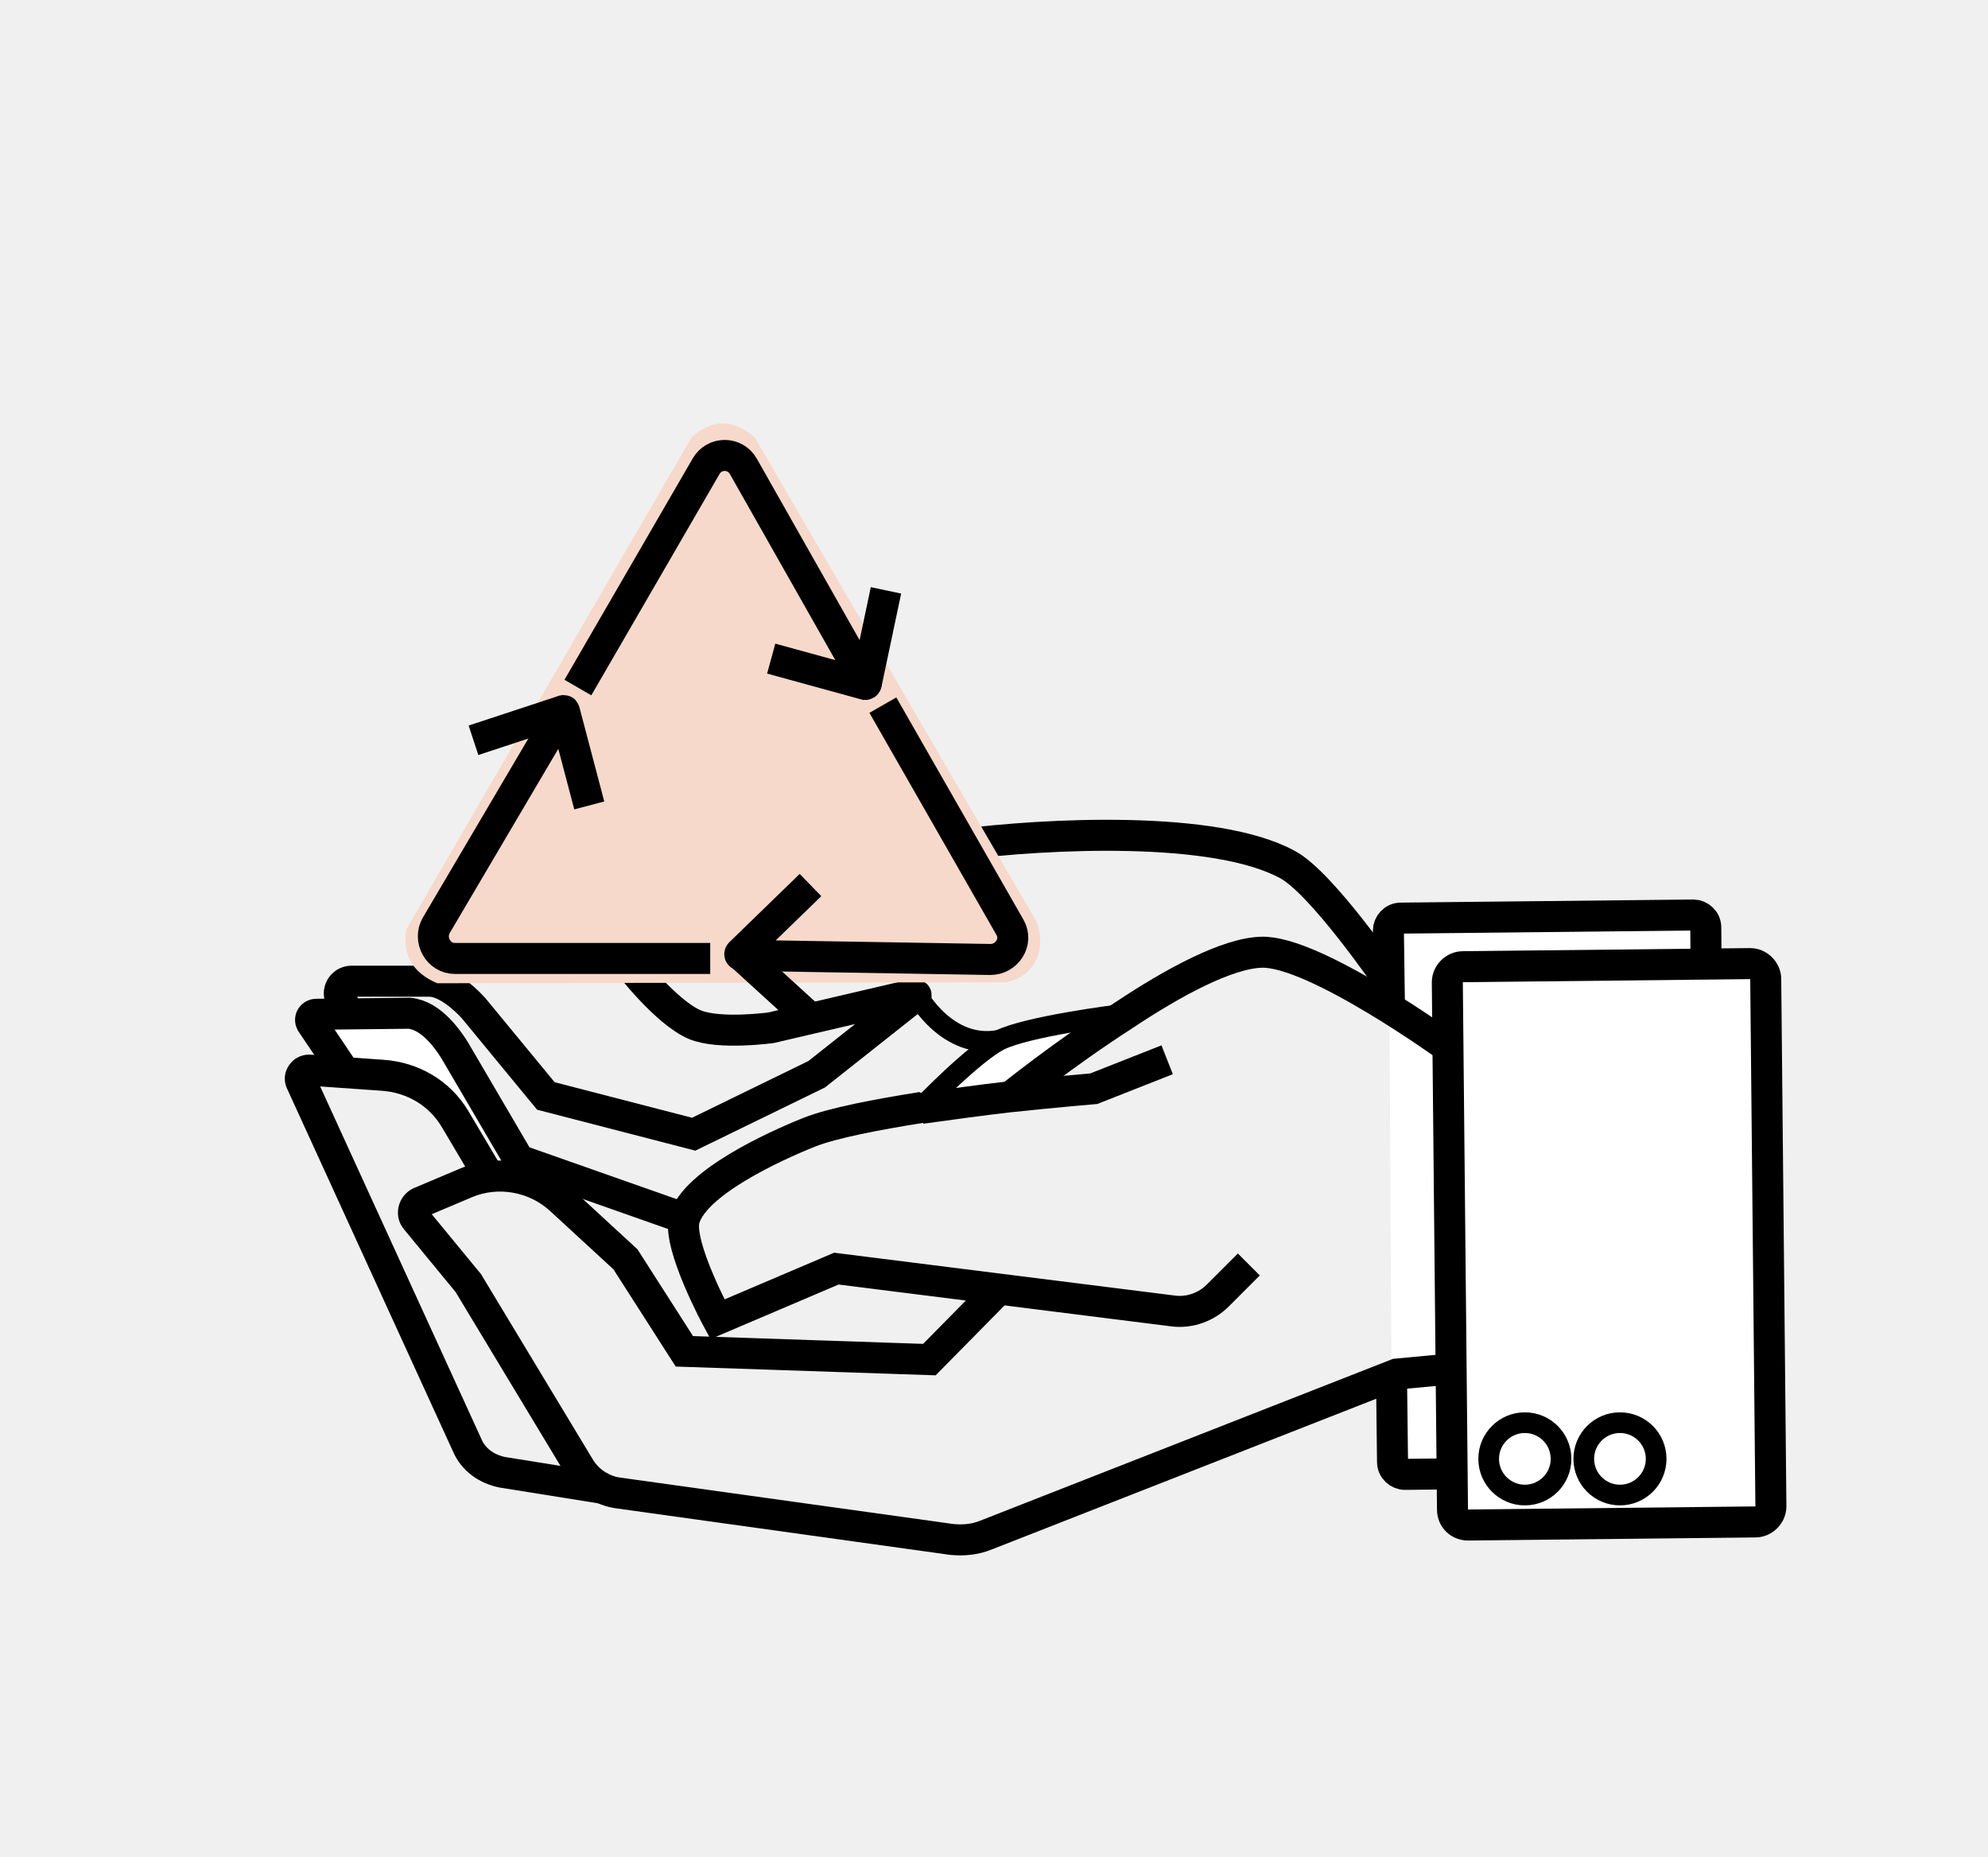
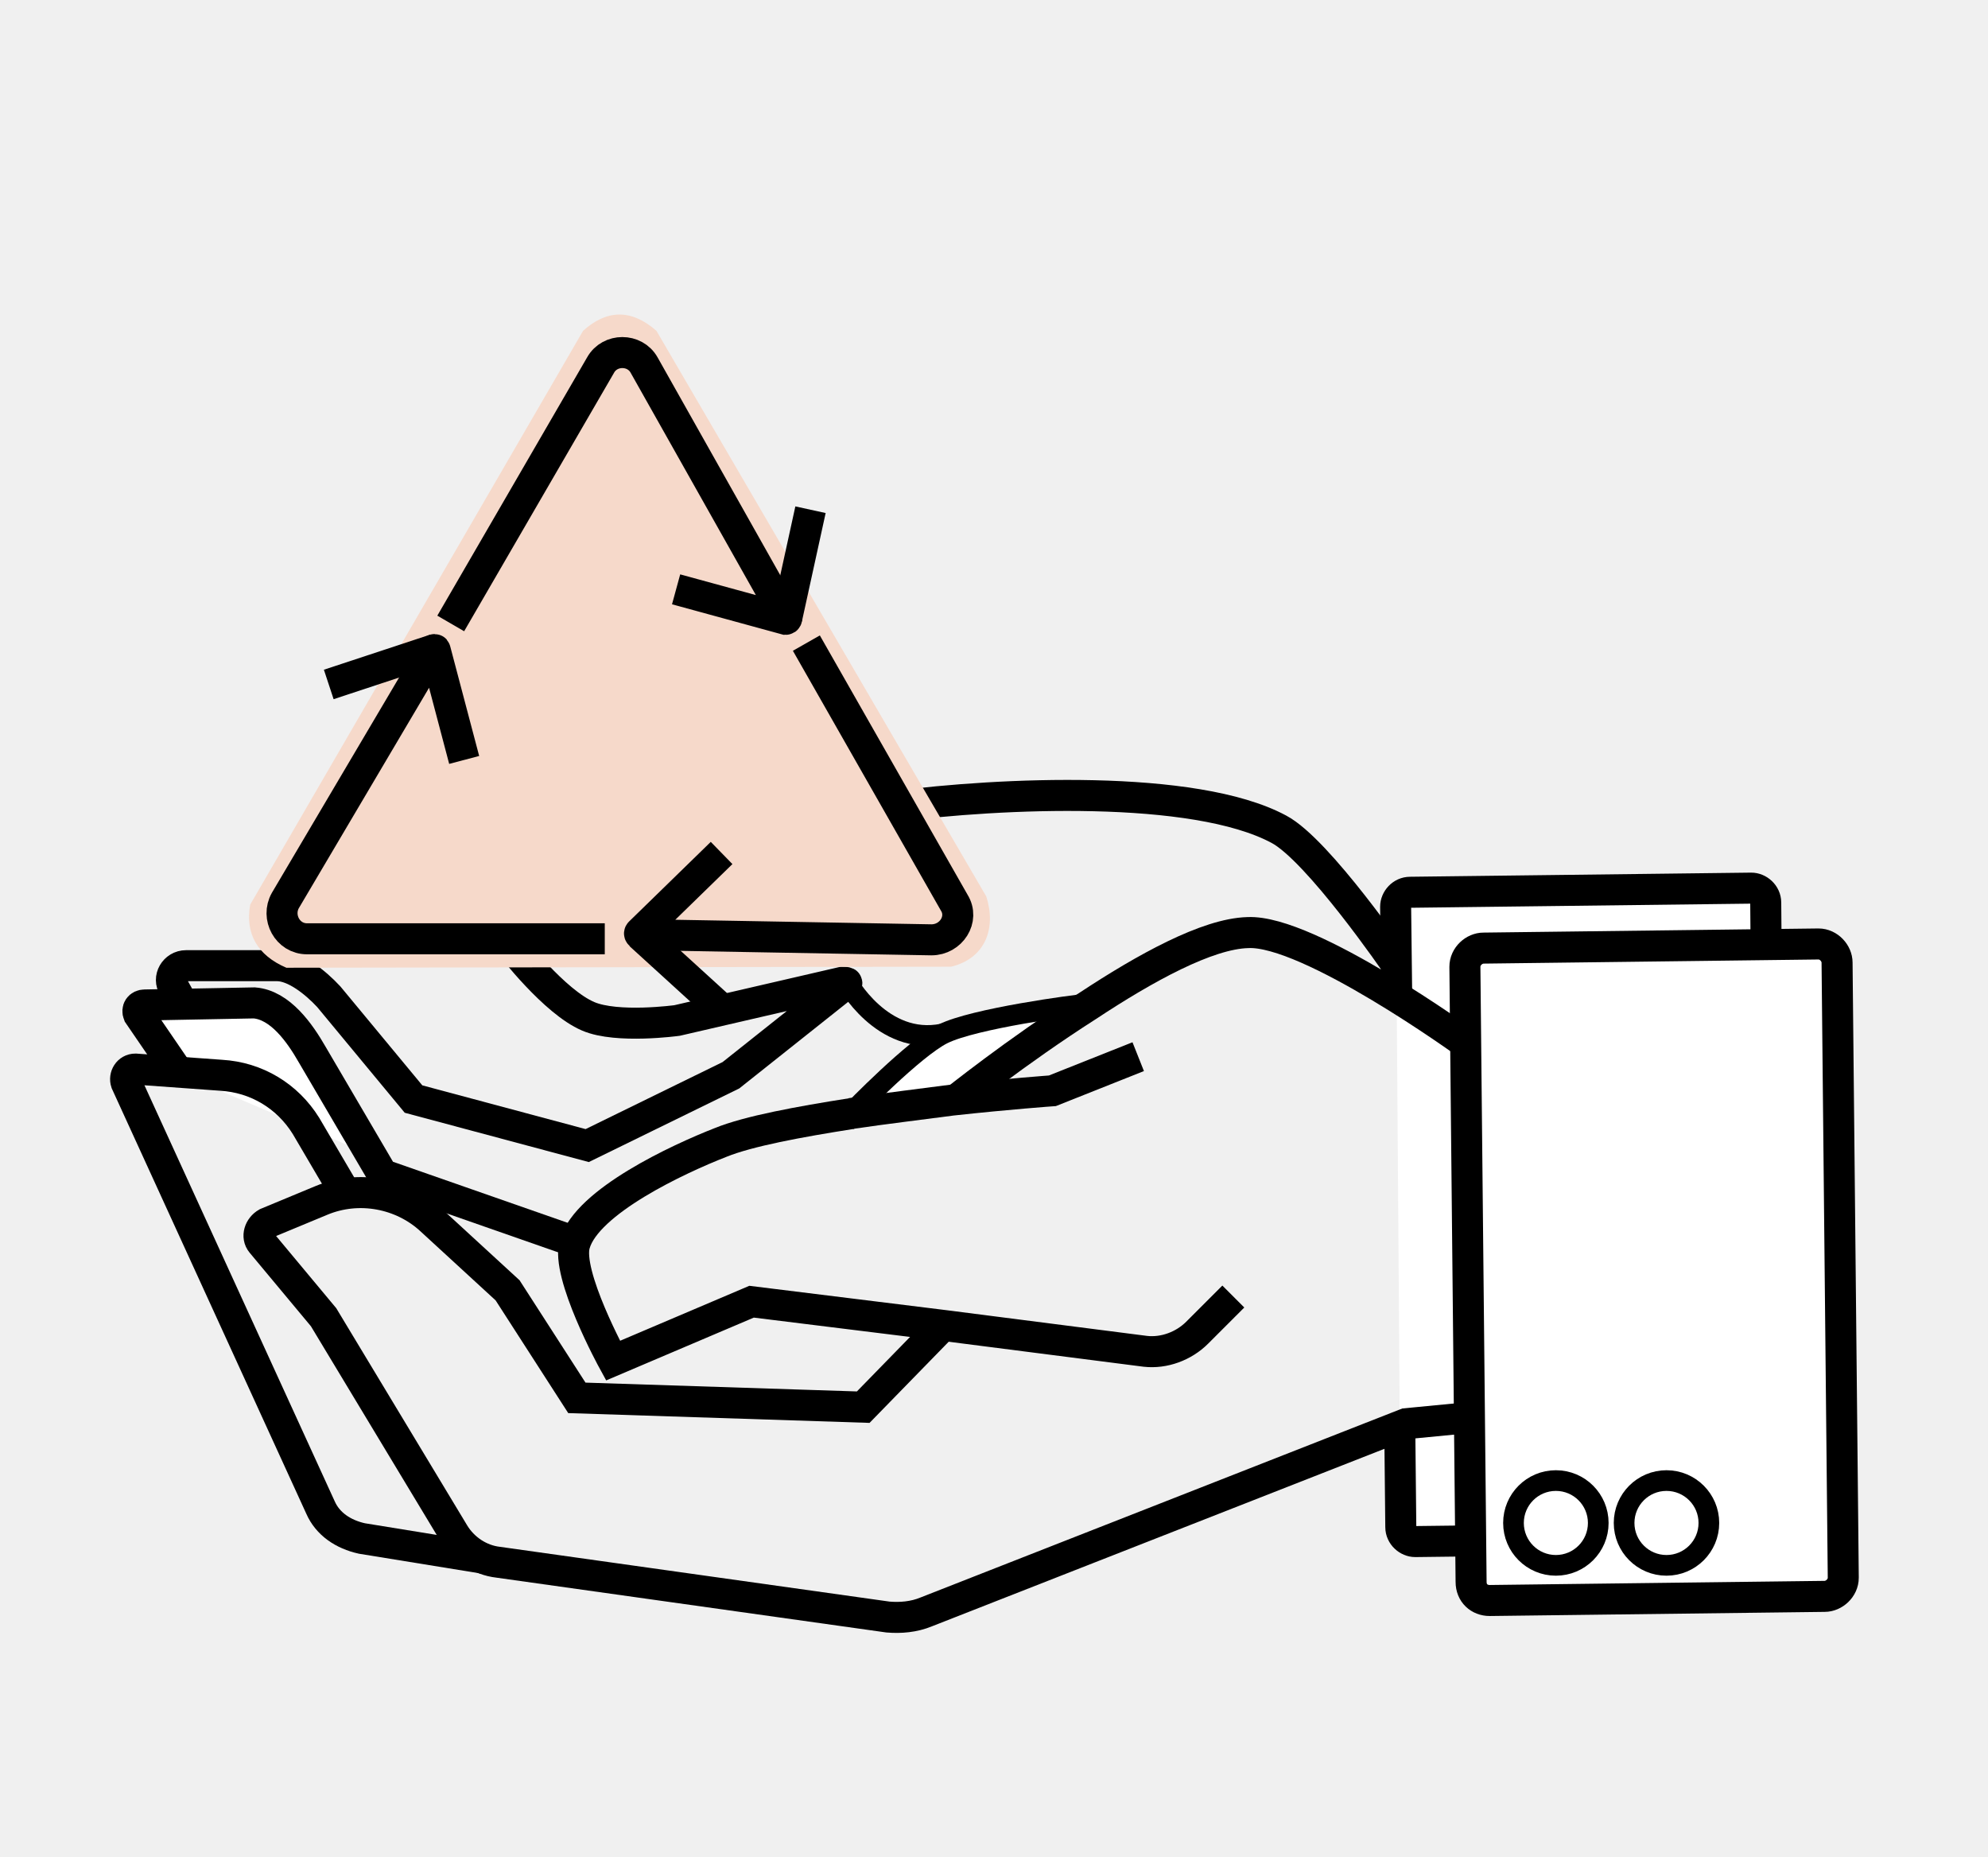
<svg xmlns="http://www.w3.org/2000/svg" version="1.1" id="레이어_1" x="0px" y="0px" viewBox="0 0 192.3 179.6" style="enable-background:new 0 0 192.3 179.6;" xml:space="preserve">
  <style type="text/css">
	.st0{display:none;}
	.st1{display:inline;}
	.st2{fill:#FFFFFF;stroke:#000000;stroke-width:3;stroke-miterlimit:10;}
	.st3{stroke:#000000;stroke-width:3;stroke-miterlimit:10;}
	.st4{fill:none;stroke:#000000;stroke-width:3;stroke-miterlimit:10;}
	.st5{fill:#FFFFFF;stroke:#000000;stroke-width:2;stroke-miterlimit:10;}
	.st6{fill:none;stroke:#000000;stroke-width:2;stroke-miterlimit:10;}
	.st7{display:inline;fill:#FFFFFF;stroke:#000000;stroke-width:3;stroke-miterlimit:10;}
	.st8{display:inline;fill:none;stroke:#000000;stroke-width:2;stroke-miterlimit:10;}
	.st9{display:none;fill:none;stroke:#000000;stroke-width:3;stroke-miterlimit:10;}
	.st10{display:none;fill:none;stroke:#000000;stroke-width:2;stroke-miterlimit:10;}
	.st11{fill:#FFFFFF;}
	.st12{fill:#F6D9CA;}
	.st13{fill:#F6D9CA;stroke:#000000;stroke-width:3;stroke-miterlimit:10;}
</style>
  <g id="Layer_1" class="st0">
    <g class="st1">
      <path class="st2" d="M102.8,115.1c0-0.6,0.6-1.1,1.2-1c4,0.7,17,2.7,19.5,0.7c1.2-1,3.4-9.9,5.2-21.2c0.1-0.5,0.6-0.9,1.1-0.9    l6.4-0.1c0.7,0,0.5-0.5,0.3-1.2l-5-21c0-0.2,0-0.3,0-0.5c0.8-11.7,0.6-22.3-1.9-26.5c-3.3-5.6-11.8-9.6-15.1-11.1    c-5.9-2.6-16.1-5.1-23.4-5c-9.9,0-31.4,2.8-38.3,10c-5.5,5.8-10,22.8-9.9,30.9c0.2,8.1,6.3,28.2,6.9,30.2c0,0.1,0,0.2,0,0.4    l-2.6,42.6c0,0.5-0.4,0.8-0.8,0.9L23,147.7c-1.1,0.2-1,1.7,0,2c0,0,0,0,0.1,0c13.4,3.3,36.2,14.7,58.2,14.7    c19.3,0,30.3-10.4,39.8-14.2c0.7-0.3,1.4-0.5,2.2-0.6c1.1-0.2,1.2-1.8,0.1-2l-21.2-5.3c-0.5-0.1-0.8-0.6-0.8-1.1L102.8,115.1z" />
      <path class="st2" d="M108.5,69c0,0,8.1,18.6,16.3,0" />
      <path class="st3" d="M80.4,95.8c0,0-2.3,0-3.5-0.6c-1.6-0.7-3.6-1.6-5.1-3.8c-1.7-2.5-4.4-7.1-4-13.2c0.2-3.3,3.3-9.3,8.4-9.3    c3.2,0,6.5,3.3,7.1,4c0.1,0.1,0.1,0.2,0.2,0.3l0.1,0.2c0.4,0.9,1.6,0.8,1.9-0.1l6.8-20.6c0.1-0.4,0.5-0.7,0.9-0.7l29.9-2.2    c0.1,0,0.2,0,0.4-0.1c1.7-0.8,15.3-7.7,10.9-22.6c-4.6-15.2-17.8-12.3-22.1-11.1c-5.9,1.6-18.2,7-19.7,7.7c-0.1,0-0.2,0.1-0.3,0.1    l-24.6,1.9c-0.1,0-0.2,0-0.4,0c-1.5-0.4-12-3.2-15.8-1.2c-2.2,1.2-4.3,7.7-4.8,9.4c-0.1,0.3-0.3,0.5-0.5,0.6    c-1,0.6-3.9,2.2-4.7,3.7c-6.6,12.4,7.4,57.8,8.4,61c0,0.1,0.1,0.2,0,0.4l-0.7,11.3c-0.1,0.9,1.1,1.5,1.8,0.8l20.8-20.2" />
      <path class="st4" d="M106.3,65.5c-0.7,0-1.2,0.6-1.2,1.3c0.1,3.3,0.4,12,2.7,14.5c3.1,3.4,13.6,4.7,17.3,0.2    c2.3-2.8,2.6-11.6,2.6-11.6l0.1-3.1c0-0.7-0.5-1.3-1.2-1.3H106.3z" />
      <line class="st4" x1="134.4" y1="69.9" x2="127.7" y2="69.9" />
      <path class="st2" d="M131.4,107.1c-0.6,0.1-1,0.7-0.8,1.3l7,23.1c2,5.5,10.2,8.2,16.7,6.8l4.7-1c6.4-1.3,12.9-7,12.6-12.8l-2.6-24    c-0.1-0.6-0.6-1-1.2-0.9L131.4,107.1z" />
      <path class="st2" d="M172.6,101.4l-2.5,0.4c-0.5,0.1-0.9,0.6-0.9,1.1l2.1,19.9c0.1,0.7,0.7,1.1,1.3,0.9c1.3-0.4,3.3-1.2,4.3-2.7    c1.3-1.9,3.9-11.9,2.6-16.6C178.5,100.3,172.6,101.4,172.6,101.4z" />
      <path class="st5" d="M136.8,110.4c-0.6,0.1-1,0.7-0.9,1.3l5.1,18.9c1.5,4.2,7.9,5.3,13,4.2l3.8-0.8c5.3-1.1,10.5-4.5,10.3-9    l-1.6-12.7c-0.1-0.6-0.6-1-1.1-0.9c-2.1,0.2-7,0.8-8.9,0.9c-3.6,0.2-14.2-2.4-17.7-2.2C138,110.3,137.3,110.3,136.8,110.4z" />
      <path class="st2" d="M172.6,106.3l-2,0.3c-0.5,0.1-0.9,0.6-0.9,1.1l1,9.7c0.1,0.8,1,1.2,1.6,0.8c0.4-0.3,0.7-0.6,1-1    c0.7-1.1,1.1-5.5,1.4-8.4C175,106.6,173.9,106.1,172.6,106.3z" />
    </g>
  </g>
  <g id="Layer_2" class="st0">
    <g class="st1">
      <g>
        <path class="st2" d="M52.9,108.4c0,0,3.3-7.7,5.3-9.5c5.7-5.2,28.2-12.6,28.2-12.6l31.8-2.7l13.9-5.2c0.7-0.3,1.5,0.3,1.5,1.1     c-0.2,3.1-0.7,9.5-2.1,11.6c-2,2.8-12,6.8-12,6.8l-12.9,3.5l7.2,12.9l-42.9,6" />
        <path class="st2" d="M140.1,131.7l16.9-7.2c1.1-0.5,1.9-1.6,1.9-2.8v-30c0-0.8-0.3-1.6-0.8-2.1l-15.7-17.3     c-0.5-0.5-1.4-0.5-1.8,0.1c-1.6,2.2-5.1,7.1-5.1,9.5c0,4.2,8.2,14.6,8.2,14.6l-0.1,17.2l-3.4,1.4" />
        <path class="st2" d="M52.9,156.8l63.8-0.9c1.2,0,2.4-0.5,3.3-1.4l19-20.1c0.8-0.8,1.2-1.9,1.2-3v-23.8c0-2.2-1.7-4.1-3.9-4.4     l-20.3-2c-1.9-0.2-3.8,0.9-4.5,2.7l-0.7,1.7c-0.7,1.7-2.3,2.8-4.1,2.8h-5.2c-1.6,0-3.1,0.9-3.8,2.3l-1.6,3     c-0.8,1.4-2.2,2.3-3.8,2.3h-2.6c-2.2,0-4.1,1.7-4.4,3.9l-1.4,12.3c0,0.1-0.1,0.1-0.1,0.1s-14.9-6.8-21.7-10     c-0.5-0.2-1.1-0.4-1.7-0.4c-2.1,0-7.4,0.7-7.4,0.7" />
        <path class="st2" d="M92.2,115.9h15.7c1.1,0,2,0.7,2.3,1.7l8,26.8" />
        <polyline class="st2" points="83.8,132.2 94.8,133.7 97.5,129.6 101.1,140.1    " />
        <path class="st2" d="M107.2,108.4h16c0.9,0,1.6,0.6,1.8,1.4l8.6,30.3" />
        <g>
          <path class="st2" d="M51.4,165.7H17.6c-0.8,0-1.5-0.7-1.5-1.5v-61.6c0-0.8,0.7-1.5,1.5-1.5h33.8c0.8,0,1.5,0.7,1.5,1.5v61.6      C52.9,165.1,52.2,165.7,51.4,165.7z" />
          <circle class="st5" cx="44.5" cy="158.2" r="4.2" />
          <circle class="st5" cx="33.5" cy="158.2" r="4.2" />
        </g>
      </g>
      <g>
        <g>
          <path class="st2" d="M147.7,56.7c0,0-3.6,1-5,1.1c-1.9,0.1-8-0.4-8-0.4s2.7-3.3,3.7-4.1c0.9-0.7,3.8-2.3,3.8-2.3s-6.3-3-8.2-4.3      c-1.9-1.2-4.9-4.3-4.9-4.3s4.5-1.2,6.8-0.9c2,0.2,7,1.2,7,1.2s-1.7-6.9-2-9.3c-0.5-3.5-0.3-13.9-0.3-13.9s5.5,6.8,7.1,9.2      c1.2,1.8,4.1,8.2,4.1,8.2s4.4-6.5,6.1-8.4c2.1-2.3,9.2-8.7,9.2-8.7s-1.3,9.4-1.9,12.5c-0.5,2.4-3.6,9.5-3.6,9.5s7-1.1,9-1.2      c3-0.1,11.9,0.7,11.9,0.7s-8.6,5.9-11.9,7.6c-2.1,1-8.5,3.7-8.5,3.7s3.1,2.5,4.2,3.8c1.7,2,3.9,7.3,3.9,7.3s-5.3-1.2-7.8-2.2      c-1.7-0.7-6.7-3.6-6.7-3.6s0.3,3.7,0.2,4.8c-0.1,1.3-1.1,5-1.1,5s-3.6-4-4.5-5.5C149.3,60.9,147.7,56.7,147.7,56.7z" />
          <line class="st6" x1="147.7" y1="56.7" x2="167" y2="19.8" />
          <line class="st6" x1="151.7" y1="49" x2="182.4" y2="41.3" />
          <line class="st6" x1="129.1" y1="42.4" x2="151.7" y2="49" />
          <line class="st6" x1="151.7" y1="49" x2="140.6" y2="19.5" />
        </g>
        <path class="st2" d="M134.3,80.2c0,0,3.1-8.4,5.9-13.1c2.6-4.6,7.6-10.4,7.6-10.4" />
      </g>
      <g class="st0">
        <path class="st7" d="M134.1,84.6c0,0,1.4-7.2,1.7-12.8c0.4-7.4-0.4-12.8-0.4-12.8l-4.6-42.4c0-0.1-0.1-0.2,0,0l12.6,17.7     c4.8,6.8,3.4,16.1-3.2,21.2l-4.8,3.7l0,0l0,0l-4.9-2c-8-3.3-11.8-12.5-8.4-20.4l8.7-20.1l0,0" />
        <line class="st8" x1="133.1" y1="37.3" x2="138.5" y2="27.4" />
        <line class="st8" x1="134.7" y1="52.7" x2="144.3" y2="35.7" />
        <line class="st8" x1="134.3" y1="45.7" x2="121.3" y2="38.3" />
      </g>
      <g>
        <path class="st2" d="M134.3,80.3c0,0-0.4-5.3-3.3-10c-3.9-6.3-6.4-8.5-6.4-8.5" />
        <g>
          <path class="st2" d="M97.7,28.6l19.2,8.3c7.8,2.8,12,11.3,9.5,19.2l-1.8,5.7l-5.2,1.2c-8.4,1.9-16.8-3.4-19-11.5L97.7,28.6z" />
          <line class="st6" x1="124.6" y1="61.7" x2="97.7" y2="28.6" />
          <line class="st6" x1="110.1" y1="43.6" x2="109" y2="33.3" />
          <line class="st6" x1="120.4" y1="56.5" x2="118.5" y2="37.5" />
          <line class="st6" x1="116.1" y1="51.5" x2="100.9" y2="52.9" />
        </g>
      </g>
    </g>
  </g>
  <g id="Layer_3">
-     <path class="st9" d="M98.8,40.9L81,10.8c-1.3-2.1-4.3-2.1-5.6,0L58.3,39.5" />
-     <path class="st9" d="M80.3,76.5h33.3c2.8,0,4.6-3.1,3.2-5.5L101,44.4" />
+     <path class="st9" d="M93.6,37L72.9,1.8c-1.5-2.5-5-2.5-6.5,0l-20,33.5" />
+     <path class="st9" d="M72.1,78.5h38.9c3.3,0,5.4-3.6,3.7-6.4L96.2,41" />
    <g>
      <g>
        <g>
-           <path class="st2" d="M134.6,133.1l0.1,8.3c0,0.7,0.6,1.2,1.2,1.2l28.3-0.3c0.7,0,1.2-0.6,1.2-1.2L165,89.7      c0-0.7-0.6-1.2-1.2-1.2l-28.3,0.3c-0.7,0-1.2,0.6-1.2,1.2l0.1,7.2" />
-           <path class="st2" d="M134.7,136.4" />
-           <path class="st2" d="M134.3,97.2" />
-           <path class="st5" d="M138.2,136.3" />
-           <path class="st5" d="M141.7,132.8" />
-           <circle class="st5" cx="150.9" cy="136.2" r="3.5" />
+           <path class="st2" d="M135.4,138l0.1,9.7c0,0.8,0.7,1.4,1.4,1.4l33-0.4c0.8,0,1.4-0.7,1.4-1.4l-0.5-60c0-0.8-0.7-1.4-1.4-1.4      l-33,0.4c-0.8,0-1.4,0.7-1.4,1.4l0.1,8.4" />
+           <path class="st2" d="M135.5,141.8" />
+           <path class="st2" d="M135.1,96.1" />
+           <path class="st5" d="M139.6,141.7" />
+           <path class="st5" d="M143.7,137.6" />
+           <circle class="st5" cx="154.4" cy="141.6" r="4.1" />
        </g>
        <g>
-           <path class="st2" d="M142,147.5l27.8-0.3c0.8,0,1.5-0.7,1.5-1.5l-0.5-51c0-0.8-0.7-1.5-1.5-1.5l-27.8,0.3      c-0.8,0-1.5,0.7-1.5,1.5l0.5,51C140.5,146.9,141.2,147.5,142,147.5z" />
-           <circle class="st5" cx="147.5" cy="141.1" r="3.5" />
-           <circle class="st5" cx="156.7" cy="141.1" r="3.5" />
+           <path class="st2" d="M144.1,154.8l32.4-0.4c0.9,0,1.8-0.8,1.8-1.8l-0.6-59.5c0-0.9-0.8-1.8-1.8-1.8l-32.4,0.4      c-0.9,0-1.8,0.8-1.8,1.8l0.6,59.5C142.3,154.1,143.1,154.8,144.1,154.8z" />
+           <circle class="st5" cx="150.5" cy="147.3" r="4.1" />
+           <circle class="st5" cx="161.2" cy="147.3" r="4.1" />
        </g>
-         <path class="st4" d="M134.3,94.8c0,0-6.5-9.5-9.8-11.2c-7-3.8-23.2-3-31.8-1.9c-5.3,0.7-21.5,9-21.5,9l-10.4,2.5     c0,0,3.6,4.7,6.4,5.9c2.4,1,7.4,0.3,7.4,0.3l13.7-3.2c0.1,0,0.4,0,0.3,0.1l-9.6,7.6l-11.9,5.8L52.8,106l-7-8.5     c-1.1-1.2-2.8-2.6-4.3-2.6H34c-0.9,0-1.5,1-1,1.8l4,7.3" />
-         <path class="st2" d="M33.4,103.8l-3.3-4.9c-0.2-0.4,0.1-0.8,0.5-0.8l9-0.1c2.1,0.2,3.8,2.5,4.8,4.3l5.8,9.9l15.9,5.6" />
-         <path class="st4" d="M58.6,144l-10-1.6c-1.5-0.3-2.8-1.2-3.4-2.6l-16.1-35.2c-0.2-0.5,0.2-1.1,0.8-1.1L37,104     c2.9,0.2,5.5,1.7,7,4.2l3.2,5.4" />
-         <path class="st10" d="M48.8,120c0,0,4.3,7.8,3.4,9.9c-0.4,0.8-2.7,1.7-2.7,1.7" />
-         <path class="st10" d="M58.4,131.6c0,0,6.6,5.2,6.2,7.4c-0.2,0.9-3.3,1.9-3.3,1.9" />
+         <path class="st4" d="M135.1,93.3c0,0-7.6-11.1-11.4-13.1c-8.2-4.4-27.1-3.5-37.1-2.2c-6.2,0.8-25.1,10.5-25.1,10.5l-12.1,2.9     c0,0,4.2,5.5,7.5,6.9c2.8,1.2,8.6,0.4,8.6,0.4l16-3.7c0.1,0,0.5,0,0.4,0.1l-11.2,8.9l-13.9,6.8L40,106.3l-8.2-9.9     c-1.3-1.4-3.3-3-5-3H18c-1.1,0-1.8,1.2-1.2,2.1l4.7,8.5" />
+         <path class="st2" d="M17.3,103.8l-3.9-5.7c-0.2-0.5,0.1-0.9,0.6-0.9L24.6,97c2.5,0.2,4.4,2.9,5.6,5l6.8,11.6l18.6,6.5" />
+         <path class="st4" d="M46.7,150.7l-11.7-1.9c-1.8-0.4-3.3-1.4-4-3l-18.8-41.1c-0.2-0.6,0.2-1.3,0.9-1.3l8.3,0.6     c3.4,0.2,6.4,2,8.2,4.9l3.7,6.3" />
+         <path class="st10" d="M35.3,122.7c0,0,5,9.1,4,11.6c-0.5,0.9-3.2,2-3.2,2" />
+         <path class="st10" d="M46.5,136.2c0,0,7.7,6.1,7.2,8.6c-0.2,1.1-3.9,2.2-3.9,2.2" />
        <g id="XMLID_1_">
          <g>
-             <path class="st11" d="M108.7,98.1c-5.9,3.8-11.1,8-11.1,8c-2.6,0.3-5.6,0.6-8.4,1.1c0.2-0.3,5.2-5.4,7.6-6.6       C99.3,99.3,107.7,98.2,108.7,98.1z" />
+             <path class="st11" d="M105.2,97.1c-6.9,4.4-13,9.3-13,9.3c-3,0.4-6.5,0.7-9.8,1.3c0.2-0.4,6.1-6.3,8.9-7.7       C94.2,98.5,104,97.2,105.2,97.1z" />
          </g>
          <g>
-             <path class="st4" d="M140.4,132.4l-5.3,0.5l-39.8,15.6c-1,0.4-2.1,0.5-3.2,0.4l-32.3-4.5c-1.5-0.2-2.9-1.1-3.7-2.4l-10.8-17.9       l-5.1-6.2c-0.4-0.5-0.2-1.3,0.4-1.6l4.5-1.9c3.1-1.3,6.7-0.6,9.1,1.6l6.3,5.8l5.7,8.9l23.7,0.8l6.8-6.9" />
-             <path class="st4" d="M140.1,101.3c0,0-13-9.4-18.1-9.2c-3.3,0.1-8.5,2.9-13.3,6.1c-5.9,3.8-11.1,8-11.1,8" />
-             <path class="st4" d="M89.1,107.2c2.9-0.4,5.8-0.8,8.4-1.1c4.7-0.5,8.3-0.8,8.3-0.8l7.1-2.8" />
-             <path class="st4" d="M120.8,122.3l-3,3c-1.1,1.1-2.7,1.7-4.3,1.5l-16.7-2.1l-15.9-2l-11.5,4.9c0,0-3.9-7.2-3.2-9.7       c1-3.5,8.6-7,12.1-8.4c2.3-0.9,6.5-1.7,10.9-2.4" />
-             <path class="st6" d="M108.7,98.1L108.7,98.1c-1,0.1-9.4,1.2-12,2.5c-2.4,1.2-7.4,6.3-7.6,6.6l0,0" />
+             <path class="st4" d="M142.2,137.1l-6.2,0.6l-46.4,18.2c-1.2,0.5-2.5,0.6-3.7,0.5l-37.7-5.3c-1.8-0.2-3.4-1.3-4.3-2.8       l-12.6-20.9l-6-7.2c-0.5-0.6-0.2-1.5,0.5-1.9l5.3-2.2c3.6-1.5,7.8-0.7,10.6,1.9l7.4,6.8l6.7,10.4l27.7,0.9l7.9-8.1" />
+             <path class="st4" d="M141.8,100.9c0,0-15.2-11-21.1-10.7c-3.9,0.1-9.9,3.4-15.5,7.1c-6.9,4.4-13,9.3-13,9.3" />
+             <path class="st4" d="M82.3,107.7c3.4-0.5,6.8-0.9,9.8-1.3c5.5-0.6,9.7-0.9,9.7-0.9l8.3-3.3" />
+             <path class="st4" d="M119.3,125.4l-3.5,3.5c-1.3,1.3-3.2,2-5,1.8l-19.5-2.5l-18.6-2.3l-13.4,5.7c0,0-4.6-8.4-3.7-11.3       c1.2-4.1,10-8.2,14.1-9.8c2.7-1.1,7.6-2,12.7-2.8" />
+             <path class="st6" d="M105.2,97.1L105.2,97.1c-1.2,0.1-11,1.4-14,2.9c-2.8,1.4-8.6,7.4-8.9,7.7l0,0" />
          </g>
        </g>
-         <path class="st6" d="M88.7,96.2c0,0,2.9,5.4,8,4.4" />
-         <path class="st10" d="M82.7,137.4c0,0,6.5-4.3,8.5-3.3c1.5,0.7,1.8,6.2,1.8,6.2" />
+         <path class="st6" d="M81.9,94.9c0,0,3.4,6.3,9.3,5.1" />
+         <path class="st10" d="M74.9,143c0,0,7.6-5,9.9-3.9c1.8,0.8,2.1,7.2,2.1,7.2" />
      </g>
      <g>
-         <path class="st12" d="M97.4,95l-55.1,0.1c-2.4-1-3.4-2.8-3-5.2l27.6-47.6c1.9-1.7,3.9-1.9,6.1,0l27.3,46.9     C101.2,91.8,100.2,94.3,97.4,95z" />
+         <path class="st12" d="M92,93.5l-64.3,0.1c-2.8-1.2-4-3.3-3.5-6.1L56.4,32c2.2-2,4.6-2.2,7.1,0l31.9,54.7     C96.4,89.8,95.3,92.7,92,93.5z" />
        <g>
          <g>
-             <path class="st13" d="M57,77.9l-2.4-9.1c0-0.1-0.1-0.1-0.2,0L42.2,89.5c-0.8,1.4,0.2,3.2,1.8,3.2h24.7" />
-             <line class="st13" x1="54.6" y1="68.7" x2="45.8" y2="71.6" />
+             <path class="st13" d="M44.9,73.5l-2.8-10.6c0-0.1-0.1-0.1-0.2,0L27.6,87.1c-0.9,1.6,0.2,3.7,2.1,3.7h28.8" />
+             <line class="st4" x1="42.1" y1="62.8" x2="31.8" y2="66.2" />
          </g>
          <g>
-             <path class="st13" d="M74.6,63.7l9.1,2.5c0.1,0,0.1-0.1,0.1-0.1l-11.9-21c-0.8-1.4-2.8-1.4-3.6,0L55.9,66.5" />
-             <line class="st13" x1="83.8" y1="66.1" x2="85.7" y2="57.1" />
+             <path class="st13" d="M65.4,57L76,59.9c0.1,0,0.1-0.1,0.1-0.1L62.3,35.3c-0.9-1.6-3.3-1.6-4.2,0l-14.5,25" />
+             <line class="st4" x1="76.1" y1="59.8" x2="78.4" y2="49.3" />
          </g>
          <g>
-             <path class="st13" d="M78.4,85.6l-6.8,6.6c-0.1,0.1,0,0.2,0.1,0.2l24.1,0.4c1.6,0,2.7-1.7,1.9-3.1L85.4,68.2" />
-             <line class="st13" x1="71.6" y1="92.3" x2="78.4" y2="98.5" />
+             <path class="st13" d="M69.8,82.5l-7.9,7.7c-0.1,0.1,0,0.2,0.1,0.2l28.1,0.5c1.9,0,3.2-2,2.2-3.6L78,62.2" />
+             <line class="st4" x1="61.9" y1="90.4" x2="69.8" y2="97.6" />
          </g>
        </g>
      </g>
    </g>
  </g>
</svg>
